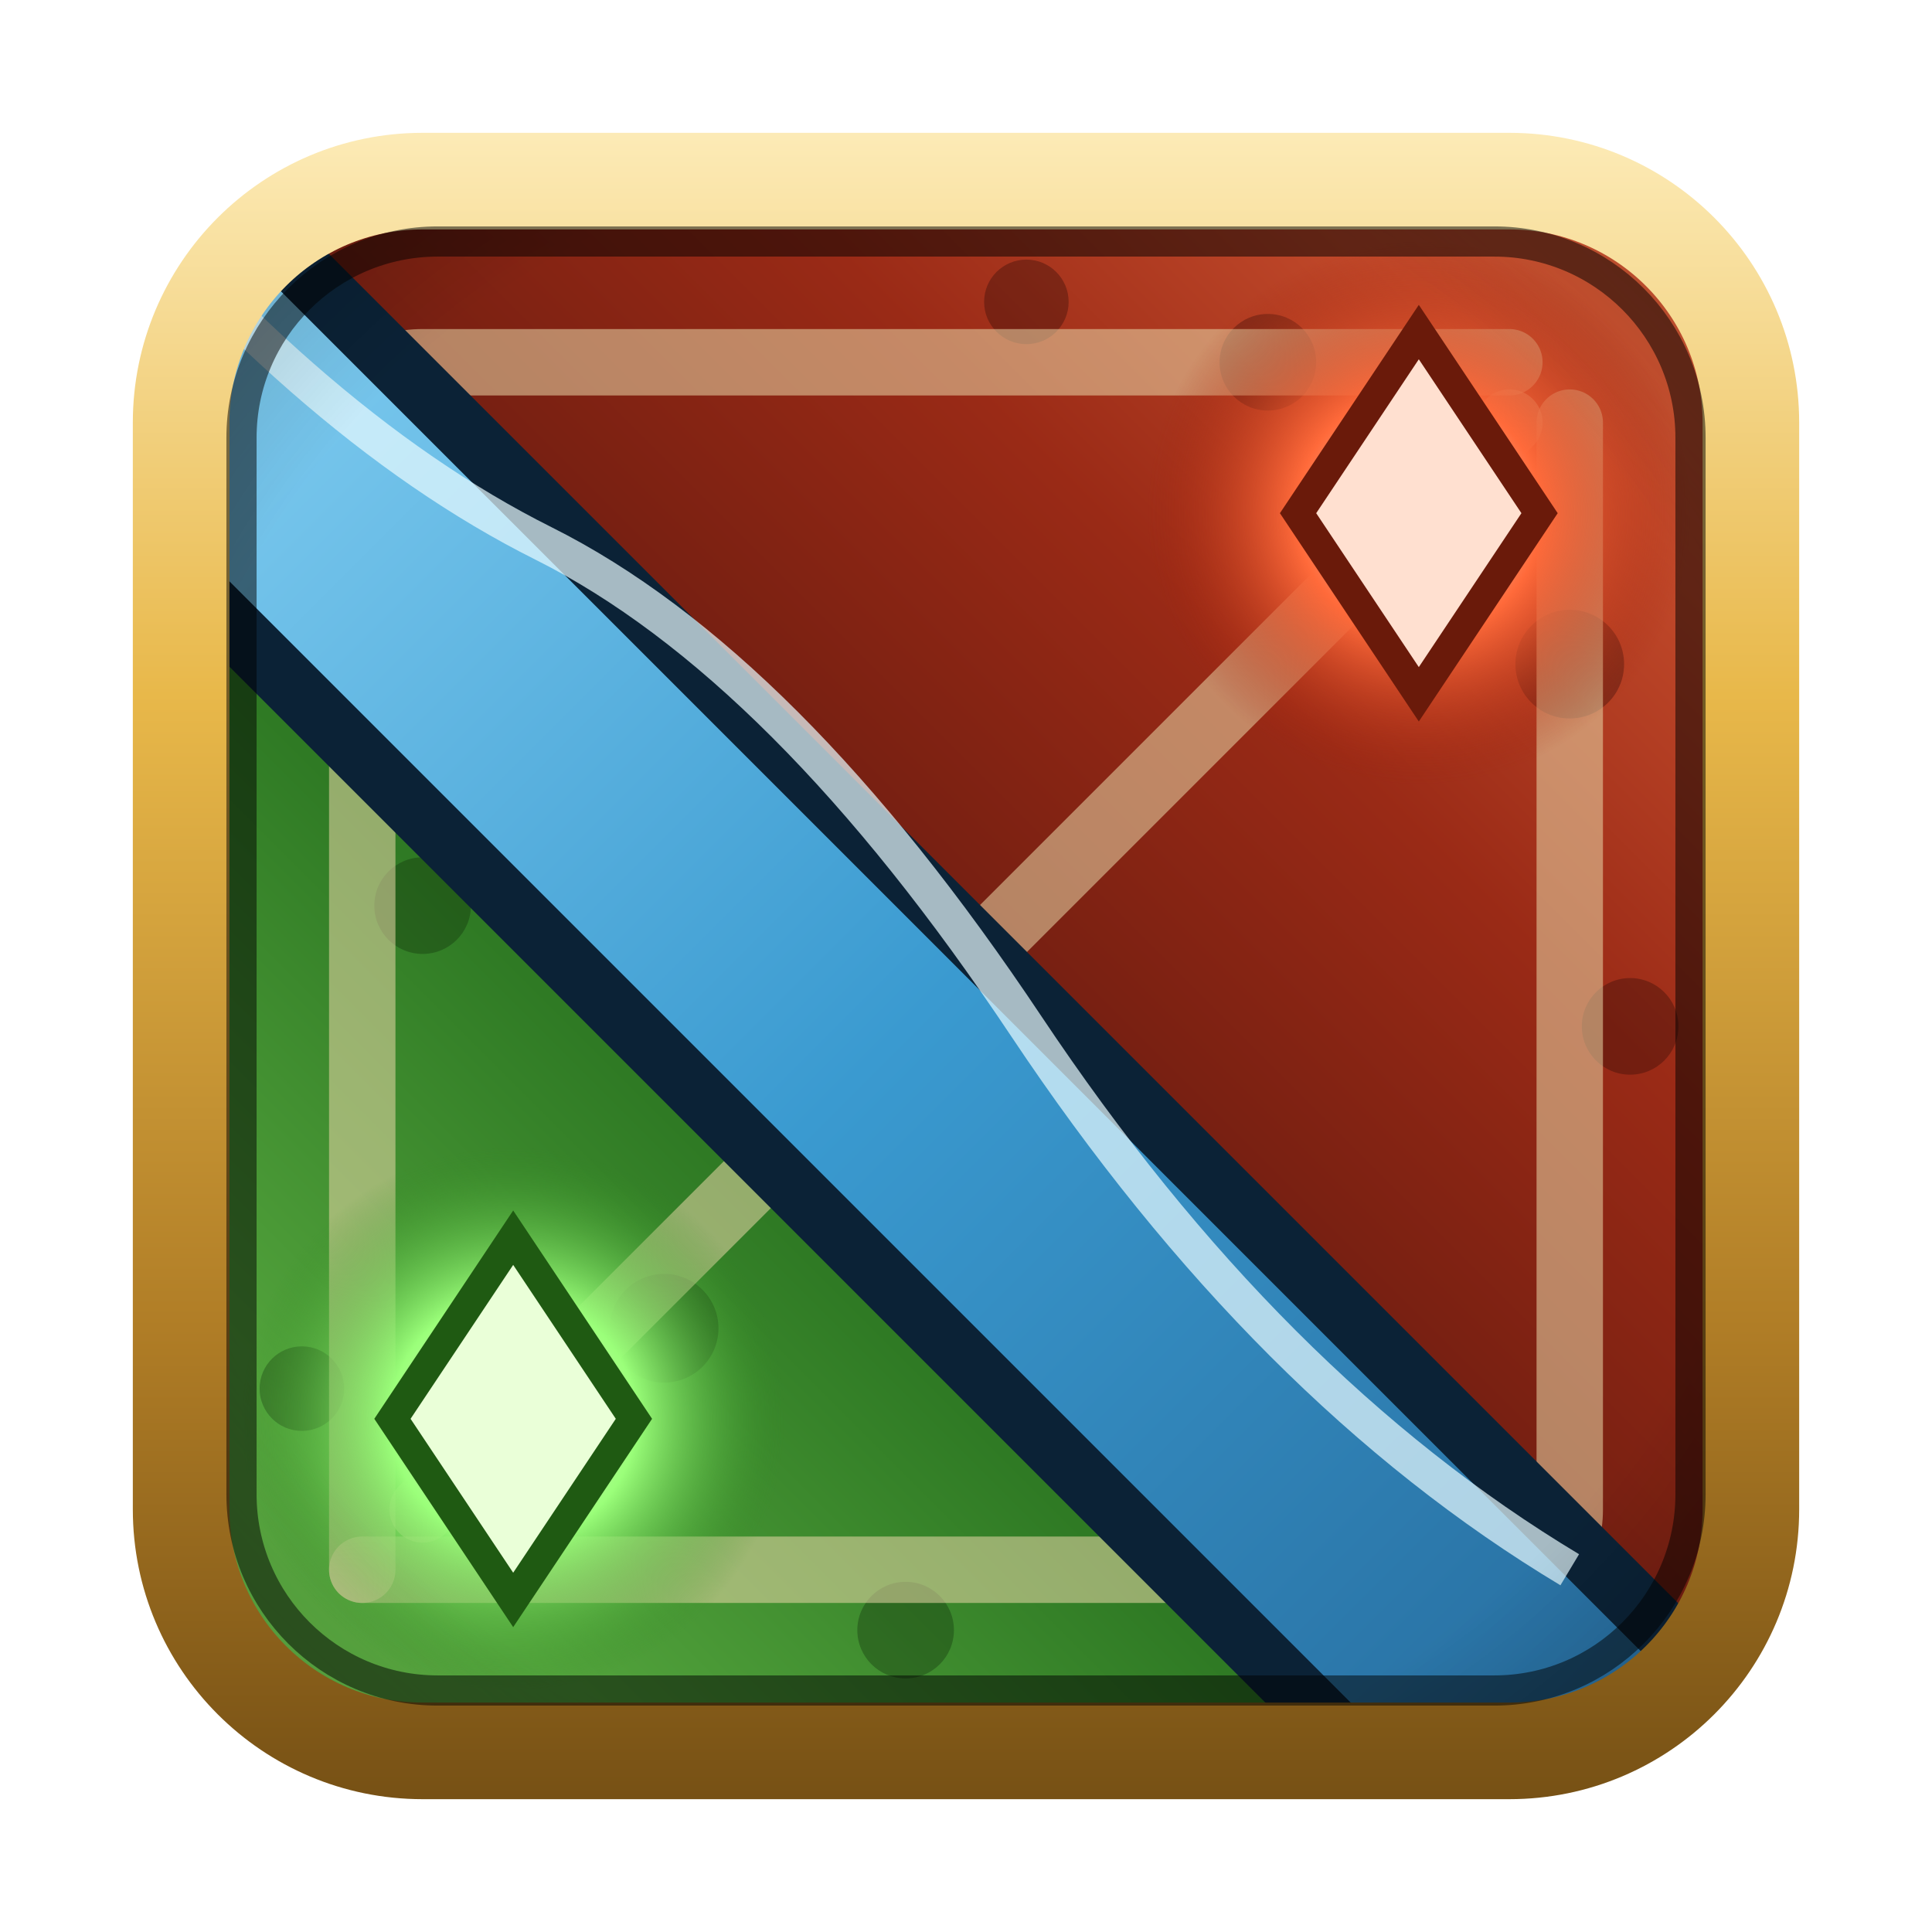
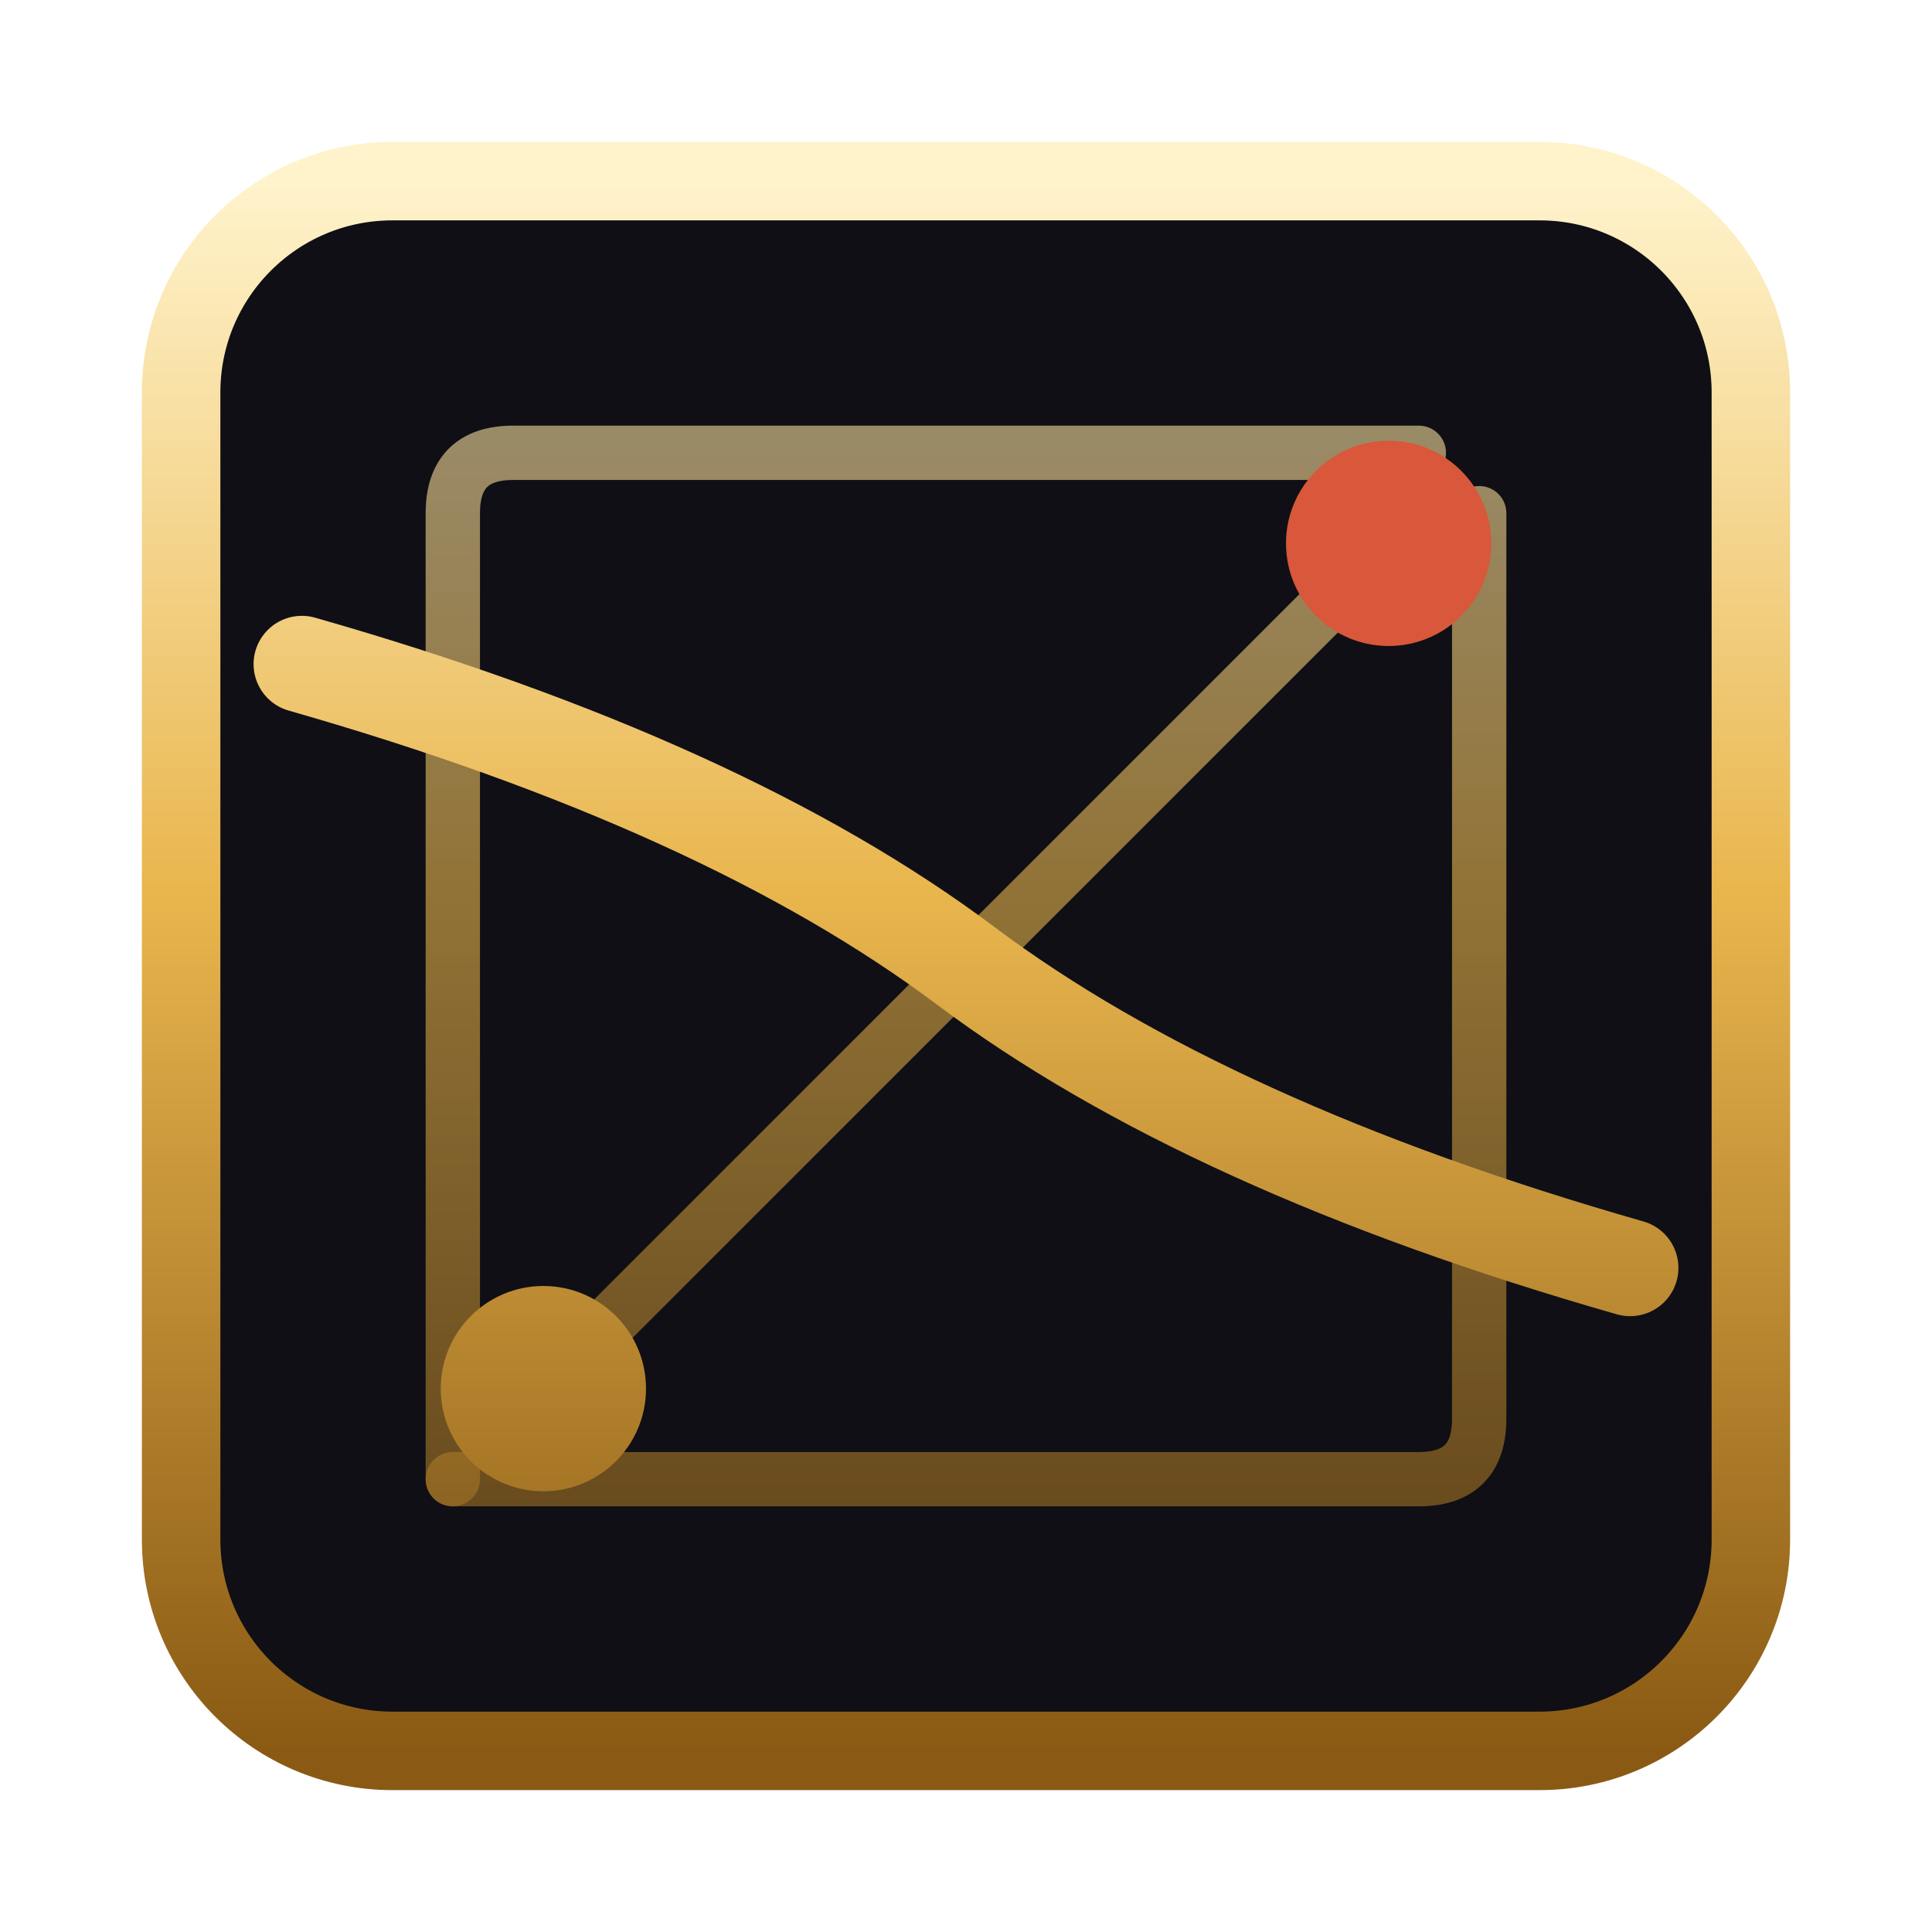
<svg xmlns="http://www.w3.org/2000/svg" viewBox="0 0 64 64">
  <defs>
-     <linearGradient id="glg" gradientUnits="userSpaceOnUse" x1="0" y1="2" x2="0" y2="62">
-       <stop offset="0" stop-color="#fff1c4" />
-       <stop offset=".35" stop-color="#e8b84a" />
-       <stop offset=".7" stop-color="#b07d26" />
-       <stop offset="1" stop-color="#6e4a12" />
+     <linearGradient id="lgC" gradientUnits="userSpaceOnUse" x1="0" y1="6" x2="0" y2="58">
+       <stop offset="0" stop-color="#fff3cc" />
+       <stop offset=".45" stop-color="#e9b64e" />
+       <stop offset="1" stop-color="#8a5a14" />
    </linearGradient>
-     <linearGradient id="radlg" x1="0" y1="1" x2=".7" y2=".3">
-       <stop offset="0" stop-color="#7fd65a" />
-       <stop offset=".55" stop-color="#2f7a24" />
-       <stop offset="1" stop-color="#173f13" />
-     </linearGradient>
-     <linearGradient id="direlg" x1="1" y1="0" x2=".3" y2=".7">
-       <stop offset="0" stop-color="#ff7a4a" />
-       <stop offset=".5" stop-color="#9a2a16" />
-       <stop offset="1" stop-color="#3e0f0a" />
-     </linearGradient>
-     <linearGradient id="rivlg" x1="0" y1="0" x2="1" y2="1">
-       <stop offset="0" stop-color="#9fe3ff" />
-       <stop offset=".5" stop-color="#3a9ad0" />
-       <stop offset="1" stop-color="#1f5a8a" />
-     </linearGradient>
-     <radialGradient id="rblg">
-       <stop offset="0" stop-color="#f0ffe0" />
-       <stop offset=".45" stop-color="#9bff7a" />
-       <stop offset="1" stop-color="#2f8a1f" stop-opacity="0" />
-     </radialGradient>
-     <radialGradient id="dblg">
-       <stop offset="0" stop-color="#fff0e0" />
-       <stop offset=".45" stop-color="#ff6a3a" />
-       <stop offset="1" stop-color="#a0200a" stop-opacity="0" />
-     </radialGradient>
-     <radialGradient id="shadelg" cx=".5" cy=".5" r=".7">
-       <stop offset=".6" stop-color="#000" stop-opacity="0" />
-       <stop offset="1" stop-color="#000" stop-opacity=".45" />
-     </radialGradient>
-     <clipPath id="clg">
-       <rect x="6" y="6" width="52" height="52" rx="8" />
-     </clipPath>
  </defs>
-   <g clip-path="url(#clg)">
-     <rect x="0" y="0" width="64" height="64" fill="url(#direlg)" />
-     <path d="M0 64 L0 0 L64 64 Z" fill="url(#radlg)" />
-     <g opacity=".35">
-       <circle cx="14" cy="30" r="1.6" fill="#0d2a0a" />
-       <circle cx="22" cy="44" r="1.8" fill="#0d2a0a" />
-       <circle cx="10" cy="46" r="1.4" fill="#0d2a0a" />
-       <circle cx="30" cy="54" r="1.6" fill="#0d2a0a" />
-       <circle cx="42" cy="12" r="1.6" fill="#2a0806" />
-       <circle cx="52" cy="22" r="1.8" fill="#2a0806" />
-       <circle cx="34" cy="10" r="1.4" fill="#2a0806" />
-       <circle cx="54" cy="34" r="1.6" fill="#2a0806" />
-     </g>
-     <g fill="none" stroke="#e8d6a8" stroke-opacity=".55" stroke-width="2.2" stroke-linecap="round">
-       <path d="M12 52 L12 14 Q12 12 14 12 L50 12" />
-       <path d="M12 52 L50 52 Q52 52 52 50 L52 14" />
-       <path d="M14 50 L50 14" />
-     </g>
-     <path d="M-4 2 L62 68" stroke="#0b2236" stroke-width="12" />
-     <path d="M-4 2 L62 68" stroke="url(#rivlg)" stroke-width="8" />
-     <path d="M2 4 Q10 14 18 18 T34 34 T52 52" fill="none" stroke="#e8fbff" stroke-width="1.2" stroke-opacity=".7" />
-     <circle cx="17" cy="47" r="9" fill="url(#rblg)" />
-     <circle cx="47" cy="17" r="9" fill="url(#dblg)" />
-     <path d="M17 41 L21 47 L17 53 L13 47 Z" fill="#eaffd8" stroke="#1f5a12" stroke-width="1" />
-     <path d="M47 11 L51 17 L47 23 L43 17 Z" fill="#ffe0d0" stroke="#6a1a0a" stroke-width="1" />
-     <rect x="0" y="0" width="64" height="64" fill="url(#shadelg)" />
+   <rect x="6" y="6" width="52" height="52" rx="7" fill="#0f0f15" stroke="url(#lgC)" stroke-width="2.6" />
+   <g fill="none" stroke="url(#lgC)" stroke-linecap="round">
+     <path d="M15 49V17q0-2 2-2h30" stroke-width="1.8" opacity=".6" />
+     <path d="M15 49h32q2 0 2-2V17" stroke-width="1.8" opacity=".6" />
+     <path d="M17 47 47 17" stroke-width="1.8" opacity=".6" />
+     <path d="M10 22q14 4 22 10t22 10" stroke-width="3.2" />
  </g>
-   <rect x="6" y="6" width="52" height="52" rx="8" fill="none" stroke="url(#glg)" stroke-width="3.2" />
-   <rect x="8" y="8" width="48" height="48" rx="6.5" fill="none" stroke="#000" stroke-opacity=".5" stroke-width="1" />
+   <circle cx="18" cy="46" r="3.4" fill="url(#lgC)" />
+   <circle cx="46" cy="18" r="3.4" fill="#d9573a" />
</svg>
